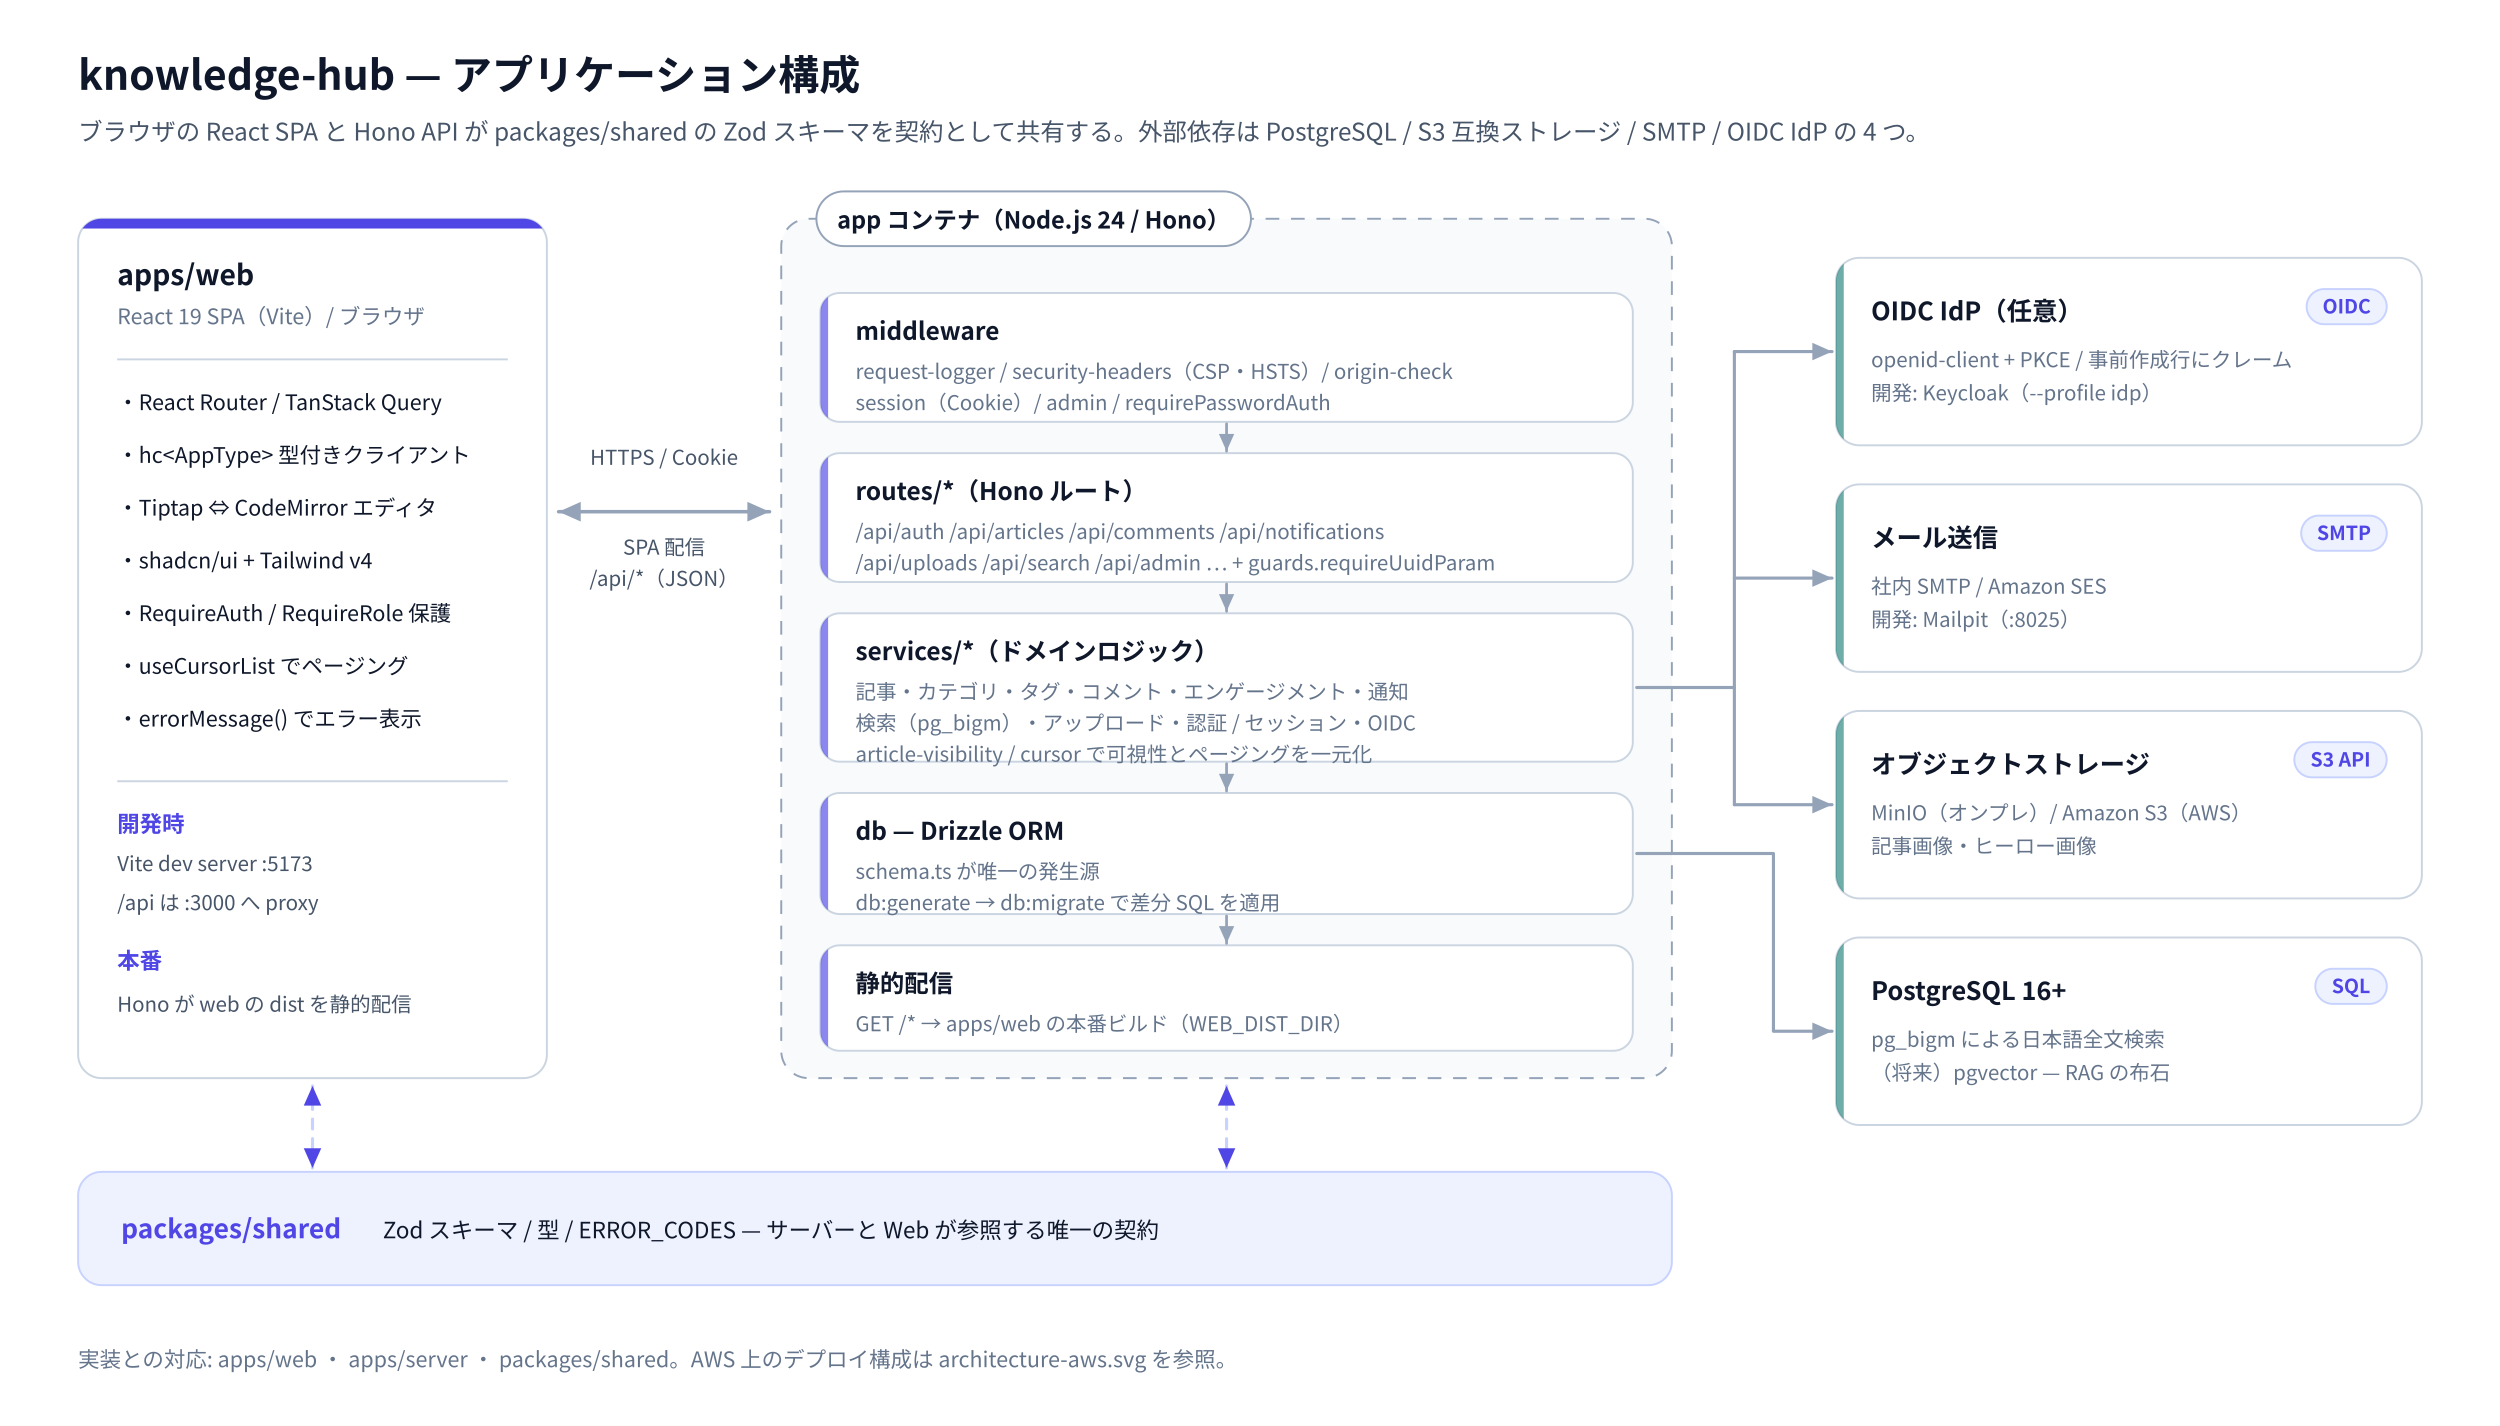
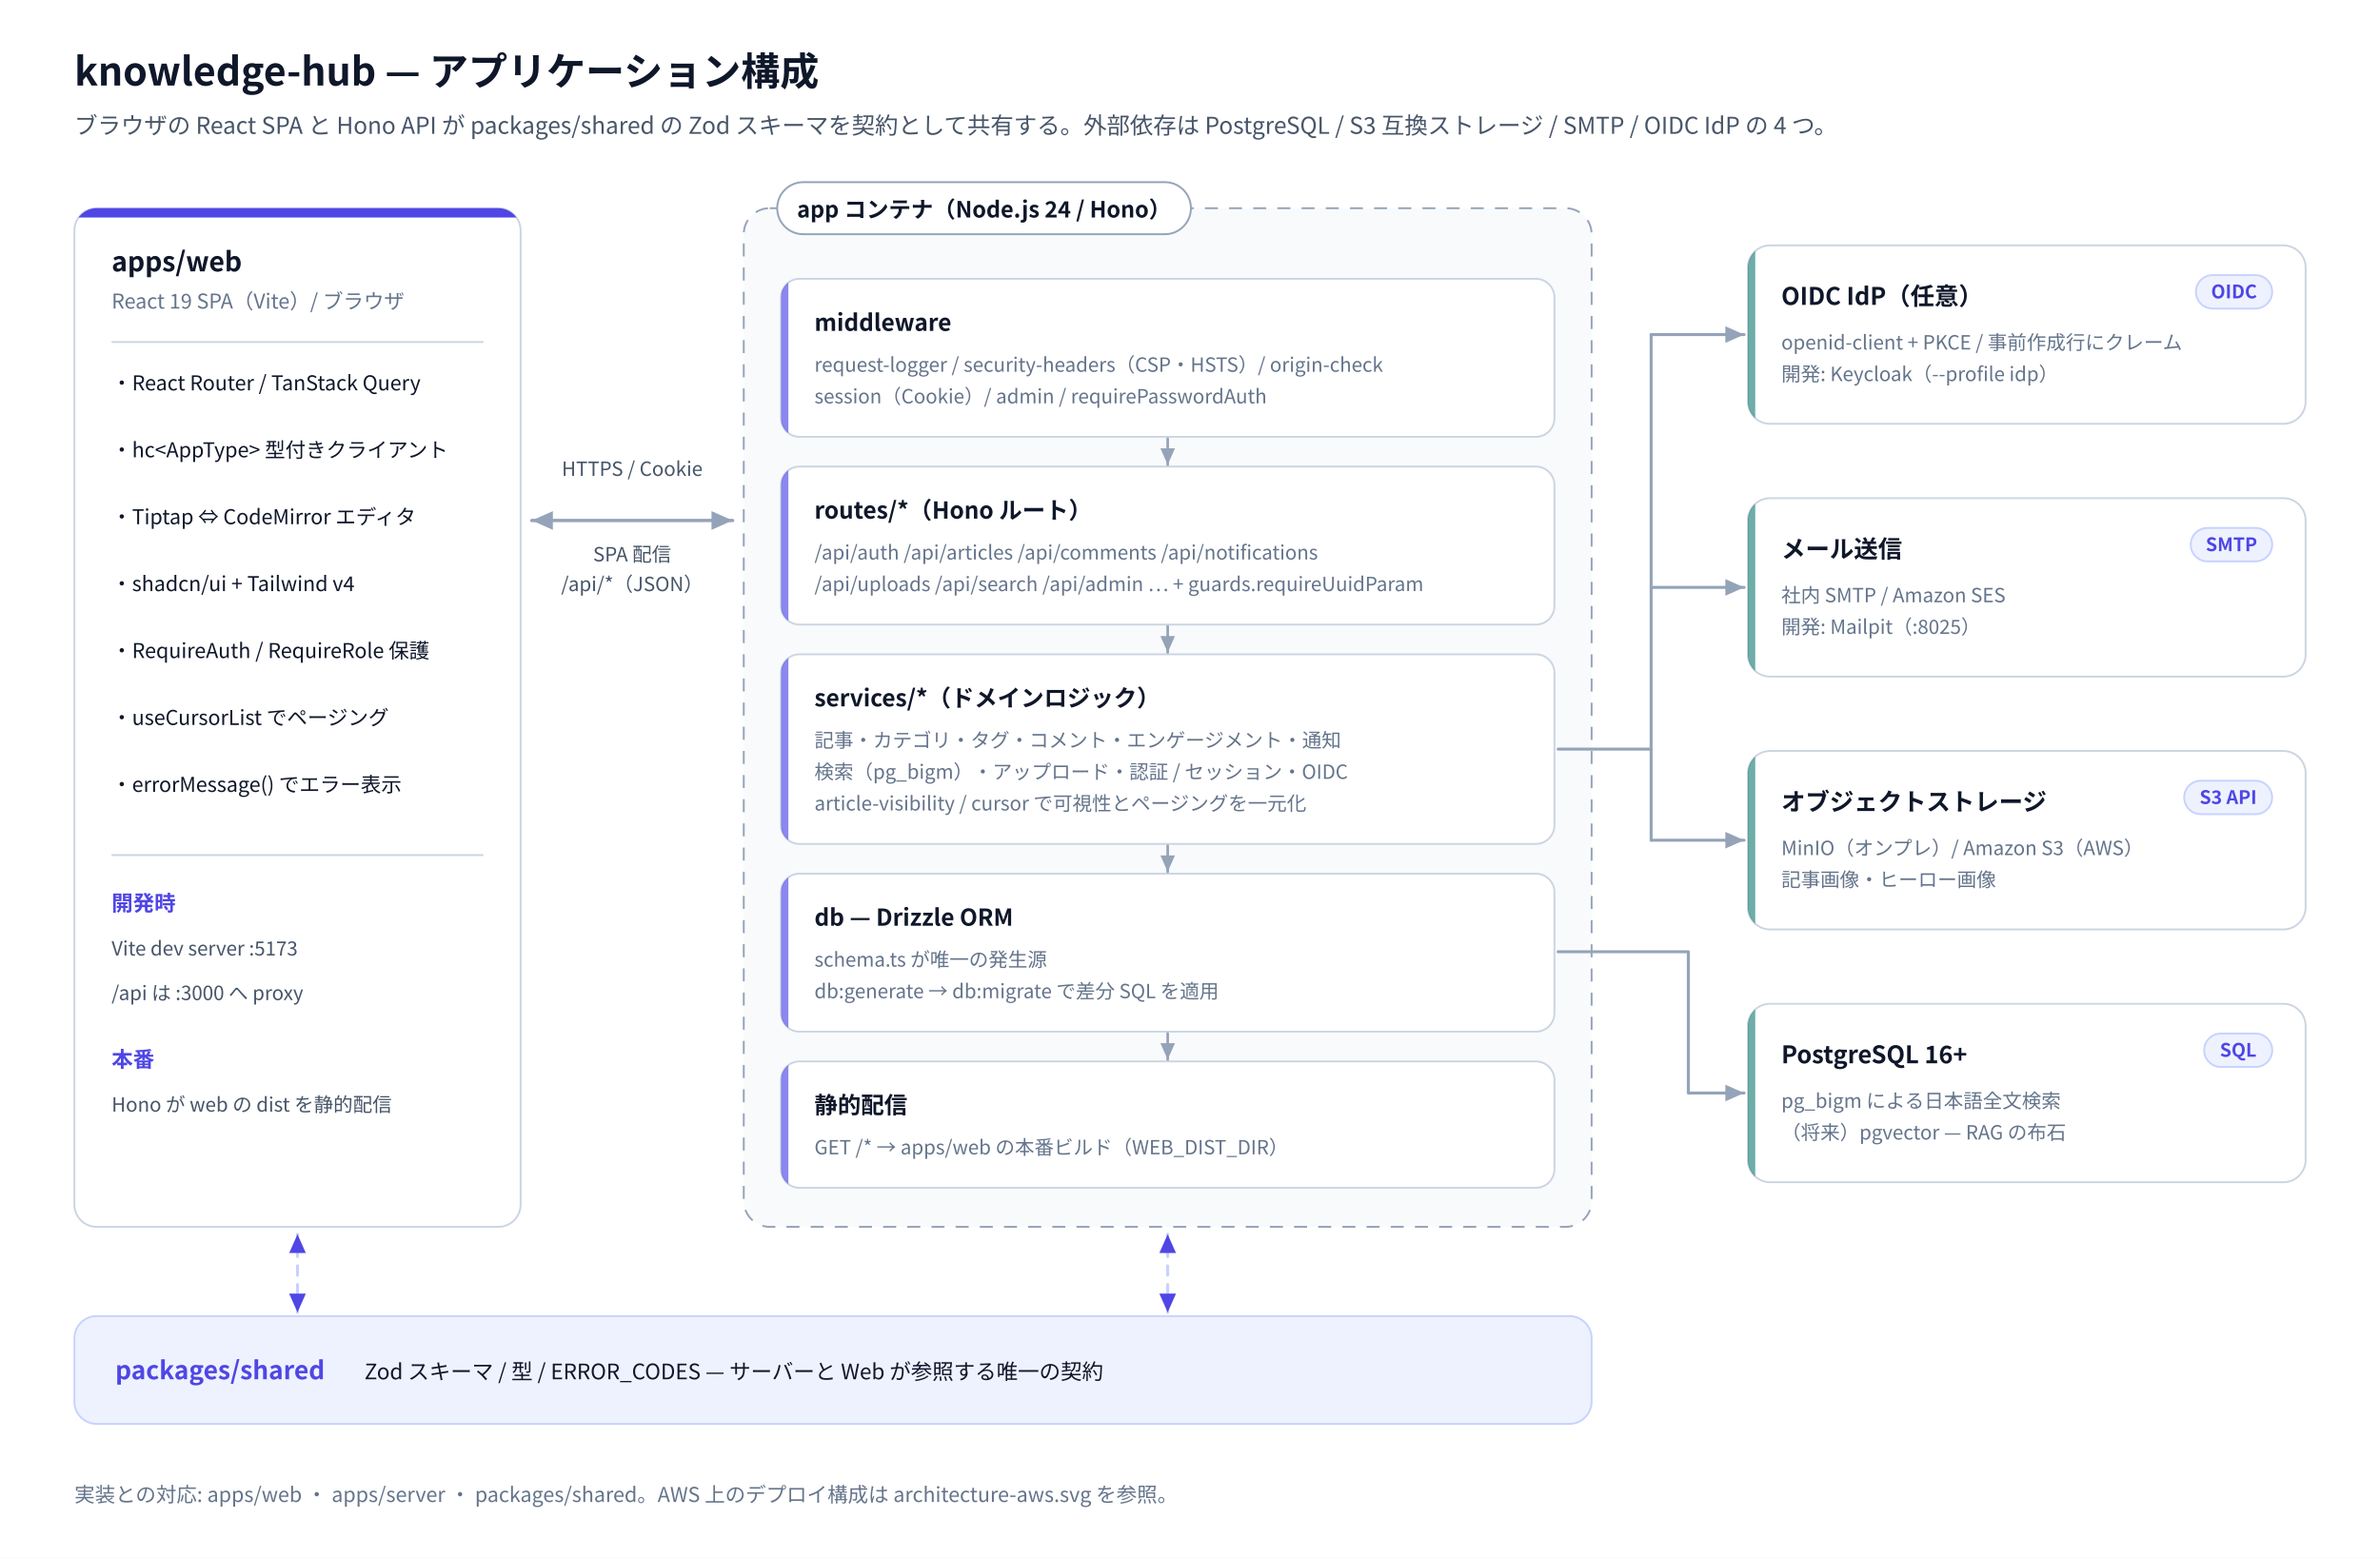
- <svg xmlns="http://www.w3.org/2000/svg" width="1280" height="730" viewBox="0 0 1280 730" font-family="-apple-system, BlinkMacSystemFont, 'Hiragino Sans', 'Noto Sans JP', 'Noto Sans CJK JP', 'Yu Gothic UI', 'Yu Gothic', Meiryo, 'Segoe UI', sans-serif" role="img">
-   <rect width="1280" height="730" fill="#ffffff" />
+ <svg xmlns="http://www.w3.org/2000/svg" width="1280" height="838" viewBox="0 0 1280 838" font-family="-apple-system, BlinkMacSystemFont, 'Hiragino Sans', 'Noto Sans JP', 'Noto Sans CJK JP', 'Yu Gothic UI', 'Yu Gothic', Meiryo, 'Segoe UI', sans-serif" role="img">
+   <rect width="1280" height="838" fill="#ffffff" />
  <defs>
    <marker id="arrow" viewBox="0 0 10 10" refX="9" refY="5" markerWidth="7" markerHeight="7" orient="auto-start-reverse">
      <path d="M0,1 L9,5 L0,9 z" fill="#94a3b8" />
    </marker>
    <marker id="arrowi" viewBox="0 0 10 10" refX="9" refY="5" markerWidth="7" markerHeight="7" orient="auto-start-reverse">
      <path d="M0,1 L9,5 L0,9 z" fill="#4f46e5" />
    </marker>
  </defs>
  <text x="40" y="46" font-size="21" fill="#0f172a" font-weight="700" text-anchor="start">knowledge-hub — アプリケーション構成</text>
  <text x="40" y="72" font-size="12.5" fill="#475569" font-weight="400" text-anchor="start">ブラウザの React SPA と Hono API が packages/shared の Zod スキーマを契約として共有する。外部依存は PostgreSQL / S3 互換ストレージ / SMTP / OIDC IdP の 4 つ。</text>
-   <rect x="40" y="112" width="240" height="440" rx="12" fill="#ffffff" stroke="#cbd5e1" stroke-width="1" />
+   <rect x="40" y="112" width="240" height="548" rx="12" fill="#ffffff" stroke="#cbd5e1" stroke-width="1" />
  <clipPath id="ac1">
-     <rect x="40" y="112" width="240" height="440" rx="12" />
+     <rect x="40" y="112" width="240" height="548" rx="12" />
  </clipPath>
  <rect x="40" y="112" width="240" height="5" fill="#4f46e5" clip-path="url(#ac1)" />
  <text x="60" y="146" font-size="14.5" fill="#0f172a" font-weight="700" text-anchor="start">apps/web</text>
  <text x="60" y="166" font-size="11" fill="#64748b" font-weight="400" text-anchor="start">React 19 SPA（Vite）/ ブラウザ</text>
  <line x1="60" y1="184" x2="260" y2="184" stroke="#cbd5e1" />
  <text x="60" y="210" font-size="11" fill="#0f172a" font-weight="400" text-anchor="start">・React Router / TanStack Query</text>
-   <text x="60" y="237" font-size="11" fill="#0f172a" font-weight="400" text-anchor="start">・hc&lt;AppType&gt; 型付きクライアント</text>
-   <text x="60" y="264" font-size="11" fill="#0f172a" font-weight="400" text-anchor="start">・Tiptap ⇔ CodeMirror エディタ</text>
-   <text x="60" y="291" font-size="11" fill="#0f172a" font-weight="400" text-anchor="start">・shadcn/ui + Tailwind v4</text>
-   <text x="60" y="318" font-size="11" fill="#0f172a" font-weight="400" text-anchor="start">・RequireAuth / RequireRole 保護</text>
-   <text x="60" y="345" font-size="11" fill="#0f172a" font-weight="400" text-anchor="start">・useCursorList でページング</text>
-   <text x="60" y="372" font-size="11" fill="#0f172a" font-weight="400" text-anchor="start">・errorMessage() でエラー表示</text>
-   <line x1="60" y1="400" x2="260" y2="400" stroke="#cbd5e1" />
-   <text x="60" y="426" font-size="11.5" fill="#4f46e5" font-weight="700" text-anchor="start">開発時</text>
-   <text x="60" y="446" font-size="10.5" fill="#475569" font-weight="400" text-anchor="start">Vite dev server :5173</text>
-   <text x="60" y="466" font-size="10.5" fill="#475569" font-weight="400" text-anchor="start">/api は :3000 へ proxy</text>
-   <text x="60" y="496" font-size="11.5" fill="#4f46e5" font-weight="700" text-anchor="start">本番</text>
-   <text x="60" y="518" font-size="10.5" fill="#475569" font-weight="400" text-anchor="start">Hono が web の dist を静的配信</text>
-   <rect x="400" y="112" width="456" height="440" rx="14" fill="#f8fafc" stroke="#94a3b8" stroke-width="1" stroke-dasharray="7 6" />
+   <text x="60" y="246" font-size="11" fill="#0f172a" font-weight="400" text-anchor="start">・hc&lt;AppType&gt; 型付きクライアント</text>
+   <text x="60" y="282" font-size="11" fill="#0f172a" font-weight="400" text-anchor="start">・Tiptap ⇔ CodeMirror エディタ</text>
+   <text x="60" y="318" font-size="11" fill="#0f172a" font-weight="400" text-anchor="start">・shadcn/ui + Tailwind v4</text>
+   <text x="60" y="354" font-size="11" fill="#0f172a" font-weight="400" text-anchor="start">・RequireAuth / RequireRole 保護</text>
+   <text x="60" y="390" font-size="11" fill="#0f172a" font-weight="400" text-anchor="start">・useCursorList でページング</text>
+   <text x="60" y="426" font-size="11" fill="#0f172a" font-weight="400" text-anchor="start">・errorMessage() でエラー表示</text>
+   <line x1="60" y1="460" x2="260" y2="460" stroke="#cbd5e1" />
+   <text x="60" y="490" font-size="11.5" fill="#4f46e5" font-weight="700" text-anchor="start">開発時</text>
+   <text x="60" y="514" font-size="10.5" fill="#475569" font-weight="400" text-anchor="start">Vite dev server :5173</text>
+   <text x="60" y="538" font-size="10.5" fill="#475569" font-weight="400" text-anchor="start">/api は :3000 へ proxy</text>
+   <text x="60" y="574" font-size="11.5" fill="#4f46e5" font-weight="700" text-anchor="start">本番</text>
+   <text x="60" y="598" font-size="10.5" fill="#475569" font-weight="400" text-anchor="start">Hono が web の dist を静的配信</text>
+   <rect x="400" y="112" width="456" height="548" rx="14" fill="#f8fafc" stroke="#94a3b8" stroke-width="1" stroke-dasharray="7 6" />
  <rect x="418" y="98" width="222.5" height="28" rx="14" fill="#ffffff" stroke="#94a3b8" stroke-width="1" />
  <text x="529.24" y="117" font-size="12" fill="#0f172a" font-weight="700" text-anchor="middle">app コンテナ（Node.js 24 / Hono）</text>
-   <rect x="420" y="150" width="416" height="66" rx="10" fill="#ffffff" stroke="#cbd5e1" stroke-width="1" />
+   <rect x="420" y="150" width="416" height="85" rx="10" fill="#ffffff" stroke="#cbd5e1" stroke-width="1" />
  <clipPath id="ac2">
-     <rect x="420" y="150" width="416" height="66" rx="10" />
+     <rect x="420" y="150" width="416" height="85" rx="10" />
  </clipPath>
-   <rect x="420" y="150" width="4" height="66" fill="#4f46e5" clip-path="url(#ac2)" opacity="0.65" />
-   <text x="438" y="174" font-size="12.5" fill="#0f172a" font-weight="700" text-anchor="start">middleware</text>
-   <text x="438" y="194" font-size="10.5" fill="#64748b" font-weight="400" text-anchor="start">request-logger / security-headers（CSP・HSTS）/ origin-check</text>
-   <text x="438" y="210" font-size="10.5" fill="#64748b" font-weight="400" text-anchor="start">session（Cookie）/ admin / requirePasswordAuth</text>
-   <rect x="420" y="232" width="416" height="66" rx="10" fill="#ffffff" stroke="#cbd5e1" stroke-width="1" />
+   <rect x="420" y="150" width="4" height="85" fill="#4f46e5" clip-path="url(#ac2)" opacity="0.65" />
+   <text x="438" y="178" font-size="12.5" fill="#0f172a" font-weight="700" text-anchor="start">middleware</text>
+   <text x="438" y="200" font-size="10.5" fill="#64748b" font-weight="400" text-anchor="start">request-logger / security-headers（CSP・HSTS）/ origin-check</text>
+   <text x="438" y="217" font-size="10.5" fill="#64748b" font-weight="400" text-anchor="start">session（Cookie）/ admin / requirePasswordAuth</text>
+   <rect x="420" y="251" width="416" height="85" rx="10" fill="#ffffff" stroke="#cbd5e1" stroke-width="1" />
  <clipPath id="ac3">
-     <rect x="420" y="232" width="416" height="66" rx="10" />
+     <rect x="420" y="251" width="416" height="85" rx="10" />
  </clipPath>
-   <rect x="420" y="232" width="4" height="66" fill="#4f46e5" clip-path="url(#ac3)" opacity="0.65" />
-   <text x="438" y="256" font-size="12.5" fill="#0f172a" font-weight="700" text-anchor="start">routes/*（Hono ルート）</text>
-   <text x="438" y="276" font-size="10.5" fill="#64748b" font-weight="400" text-anchor="start">/api/auth /api/articles /api/comments /api/notifications</text>
-   <text x="438" y="292" font-size="10.5" fill="#64748b" font-weight="400" text-anchor="start">/api/uploads /api/search /api/admin … + guards.requireUuidParam</text>
-   <rect x="420" y="314" width="416" height="76" rx="10" fill="#ffffff" stroke="#cbd5e1" stroke-width="1" />
+   <rect x="420" y="251" width="4" height="85" fill="#4f46e5" clip-path="url(#ac3)" opacity="0.65" />
+   <text x="438" y="279" font-size="12.5" fill="#0f172a" font-weight="700" text-anchor="start">routes/*（Hono ルート）</text>
+   <text x="438" y="301" font-size="10.5" fill="#64748b" font-weight="400" text-anchor="start">/api/auth /api/articles /api/comments /api/notifications</text>
+   <text x="438" y="318" font-size="10.5" fill="#64748b" font-weight="400" text-anchor="start">/api/uploads /api/search /api/admin … + guards.requireUuidParam</text>
+   <rect x="420" y="352" width="416" height="102" rx="10" fill="#ffffff" stroke="#cbd5e1" stroke-width="1" />
  <clipPath id="ac4">
-     <rect x="420" y="314" width="416" height="76" rx="10" />
+     <rect x="420" y="352" width="416" height="102" rx="10" />
  </clipPath>
-   <rect x="420" y="314" width="4" height="76" fill="#4f46e5" clip-path="url(#ac4)" opacity="0.65" />
-   <text x="438" y="338" font-size="12.5" fill="#0f172a" font-weight="700" text-anchor="start">services/*（ドメインロジック）</text>
-   <text x="438" y="358" font-size="10.5" fill="#64748b" font-weight="400" text-anchor="start">記事・カテゴリ・タグ・コメント・エンゲージメント・通知</text>
-   <text x="438" y="374" font-size="10.5" fill="#64748b" font-weight="400" text-anchor="start">検索（pg_bigm）・アップロード・認証 / セッション・OIDC</text>
-   <text x="438" y="390" font-size="10.5" fill="#64748b" font-weight="400" text-anchor="start">article-visibility / cursor で可視性とページングを一元化</text>
-   <rect x="420" y="406" width="416" height="62" rx="10" fill="#ffffff" stroke="#cbd5e1" stroke-width="1" />
+   <rect x="420" y="352" width="4" height="102" fill="#4f46e5" clip-path="url(#ac4)" opacity="0.65" />
+   <text x="438" y="380" font-size="12.5" fill="#0f172a" font-weight="700" text-anchor="start">services/*（ドメインロジック）</text>
+   <text x="438" y="402" font-size="10.5" fill="#64748b" font-weight="400" text-anchor="start">記事・カテゴリ・タグ・コメント・エンゲージメント・通知</text>
+   <text x="438" y="419" font-size="10.5" fill="#64748b" font-weight="400" text-anchor="start">検索（pg_bigm）・アップロード・認証 / セッション・OIDC</text>
+   <text x="438" y="436" font-size="10.5" fill="#64748b" font-weight="400" text-anchor="start">article-visibility / cursor で可視性とページングを一元化</text>
+   <rect x="420" y="470" width="416" height="85" rx="10" fill="#ffffff" stroke="#cbd5e1" stroke-width="1" />
  <clipPath id="ac5">
-     <rect x="420" y="406" width="416" height="62" rx="10" />
+     <rect x="420" y="470" width="416" height="85" rx="10" />
  </clipPath>
-   <rect x="420" y="406" width="4" height="62" fill="#4f46e5" clip-path="url(#ac5)" opacity="0.65" />
-   <text x="438" y="430" font-size="12.5" fill="#0f172a" font-weight="700" text-anchor="start">db — Drizzle ORM</text>
-   <text x="438" y="450" font-size="10.5" fill="#64748b" font-weight="400" text-anchor="start">schema.ts が唯一の発生源</text>
-   <text x="438" y="466" font-size="10.5" fill="#64748b" font-weight="400" text-anchor="start">db:generate → db:migrate で差分 SQL を適用</text>
-   <rect x="420" y="484" width="416" height="54" rx="10" fill="#ffffff" stroke="#cbd5e1" stroke-width="1" />
+   <rect x="420" y="470" width="4" height="85" fill="#4f46e5" clip-path="url(#ac5)" opacity="0.65" />
+   <text x="438" y="498" font-size="12.5" fill="#0f172a" font-weight="700" text-anchor="start">db — Drizzle ORM</text>
+   <text x="438" y="520" font-size="10.5" fill="#64748b" font-weight="400" text-anchor="start">schema.ts が唯一の発生源</text>
+   <text x="438" y="537" font-size="10.5" fill="#64748b" font-weight="400" text-anchor="start">db:generate → db:migrate で差分 SQL を適用</text>
+   <rect x="420" y="571" width="416" height="68" rx="10" fill="#ffffff" stroke="#cbd5e1" stroke-width="1" />
  <clipPath id="ac6">
-     <rect x="420" y="484" width="416" height="54" rx="10" />
+     <rect x="420" y="571" width="416" height="68" rx="10" />
  </clipPath>
-   <rect x="420" y="484" width="4" height="54" fill="#4f46e5" clip-path="url(#ac6)" opacity="0.65" />
-   <text x="438" y="508" font-size="12.5" fill="#0f172a" font-weight="700" text-anchor="start">静的配信</text>
-   <text x="438" y="528" font-size="10.5" fill="#64748b" font-weight="400" text-anchor="start">GET /* → apps/web の本番ビルド（WEB_DIST_DIR）</text>
-   <polyline points="628,217 628,231" fill="none" stroke="#94a3b8" stroke-width="1.4" stroke-linecap="round" stroke-linejoin="round" marker-end="url(#arrow)" />
-   <polyline points="628,299 628,313" fill="none" stroke="#94a3b8" stroke-width="1.4" stroke-linecap="round" stroke-linejoin="round" marker-end="url(#arrow)" />
-   <polyline points="628,391 628,405" fill="none" stroke="#94a3b8" stroke-width="1.4" stroke-linecap="round" stroke-linejoin="round" marker-end="url(#arrow)" />
-   <polyline points="628,469 628,483" fill="none" stroke="#94a3b8" stroke-width="1.4" stroke-linecap="round" stroke-linejoin="round" marker-end="url(#arrow)" />
-   <text x="340" y="238" font-size="10.5" fill="#475569" font-weight="400" text-anchor="middle">HTTPS / Cookie</text>
-   <polyline points="286,262 394,262" fill="none" stroke="#94a3b8" stroke-width="1.8" stroke-linecap="round" stroke-linejoin="round" marker-end="url(#arrow)" marker-start="url(#arrow)" />
-   <text x="340" y="284" font-size="10.5" fill="#475569" font-weight="400" text-anchor="middle">SPA 配信</text>
-   <text x="340" y="300" font-size="10.5" fill="#475569" font-weight="400" text-anchor="middle">/api/*（JSON）</text>
+   <rect x="420" y="571" width="4" height="68" fill="#4f46e5" clip-path="url(#ac6)" opacity="0.65" />
+   <text x="438" y="599" font-size="12.5" fill="#0f172a" font-weight="700" text-anchor="start">静的配信</text>
+   <text x="438" y="621" font-size="10.5" fill="#64748b" font-weight="400" text-anchor="start">GET /* → apps/web の本番ビルド（WEB_DIST_DIR）</text>
+   <polyline points="628,236 628,250" fill="none" stroke="#94a3b8" stroke-width="1.4" stroke-linecap="round" stroke-linejoin="round" marker-end="url(#arrow)" />
+   <polyline points="628,337 628,351" fill="none" stroke="#94a3b8" stroke-width="1.4" stroke-linecap="round" stroke-linejoin="round" marker-end="url(#arrow)" />
+   <polyline points="628,455 628,469" fill="none" stroke="#94a3b8" stroke-width="1.4" stroke-linecap="round" stroke-linejoin="round" marker-end="url(#arrow)" />
+   <polyline points="628,556 628,570" fill="none" stroke="#94a3b8" stroke-width="1.4" stroke-linecap="round" stroke-linejoin="round" marker-end="url(#arrow)" />
+   <text x="340" y="256" font-size="10.5" fill="#475569" font-weight="400" text-anchor="middle">HTTPS / Cookie</text>
+   <polyline points="286,280 394,280" fill="none" stroke="#94a3b8" stroke-width="1.8" stroke-linecap="round" stroke-linejoin="round" marker-end="url(#arrow)" marker-start="url(#arrow)" />
+   <text x="340" y="302" font-size="10.5" fill="#475569" font-weight="400" text-anchor="middle">SPA 配信</text>
+   <text x="340" y="318" font-size="10.5" fill="#475569" font-weight="400" text-anchor="middle">/api/*（JSON）</text>
  <rect x="940" y="132" width="300" height="96" rx="12" fill="#ffffff" stroke="#cbd5e1" stroke-width="1" />
  <clipPath id="ac7">
    <rect x="940" y="132" width="300" height="96" rx="12" />
  </clipPath>
  <rect x="940" y="132" width="4" height="96" fill="#0f766e" clip-path="url(#ac7)" opacity="0.6" />
  <text x="958" y="164" font-size="13" fill="#0f172a" font-weight="700" text-anchor="start">OIDC IdP（任意）</text>
  <rect x="1181" y="148" width="41" height="18" rx="9" fill="#eef2ff" stroke="#c7d2fe" stroke-width="1" />
  <text x="1201.5" y="160.5" font-size="10" fill="#4f46e5" font-weight="600" text-anchor="middle">OIDC</text>
  <text x="958" y="188" font-size="10.5" fill="#64748b" font-weight="400" text-anchor="start">openid-client + PKCE / 事前作成行にクレーム</text>
  <text x="958" y="205" font-size="10.5" fill="#64748b" font-weight="400" text-anchor="start">開発: Keycloak（--profile idp）</text>
-   <rect x="940" y="248" width="300" height="96" rx="12" fill="#ffffff" stroke="#cbd5e1" stroke-width="1" />
+   <rect x="940" y="268" width="300" height="96" rx="12" fill="#ffffff" stroke="#cbd5e1" stroke-width="1" />
  <clipPath id="ac8">
-     <rect x="940" y="248" width="300" height="96" rx="12" />
+     <rect x="940" y="268" width="300" height="96" rx="12" />
  </clipPath>
-   <rect x="940" y="248" width="4" height="96" fill="#0f766e" clip-path="url(#ac8)" opacity="0.6" />
-   <text x="958" y="280" font-size="13" fill="#0f172a" font-weight="700" text-anchor="start">メール送信</text>
-   <rect x="1178.22" y="264" width="43.8" height="18" rx="9" fill="#eef2ff" stroke="#c7d2fe" stroke-width="1" />
-   <text x="1200.11" y="276.5" font-size="10" fill="#4f46e5" font-weight="600" text-anchor="middle">SMTP</text>
-   <text x="958" y="304" font-size="10.5" fill="#64748b" font-weight="400" text-anchor="start">社内 SMTP / Amazon SES</text>
-   <text x="958" y="321" font-size="10.5" fill="#64748b" font-weight="400" text-anchor="start">開発: Mailpit（:8025）</text>
-   <rect x="940" y="364" width="300" height="96" rx="12" fill="#ffffff" stroke="#cbd5e1" stroke-width="1" />
+   <rect x="940" y="268" width="4" height="96" fill="#0f766e" clip-path="url(#ac8)" opacity="0.6" />
+   <text x="958" y="300" font-size="13" fill="#0f172a" font-weight="700" text-anchor="start">メール送信</text>
+   <rect x="1178.22" y="284" width="43.8" height="18" rx="9" fill="#eef2ff" stroke="#c7d2fe" stroke-width="1" />
+   <text x="1200.11" y="296.5" font-size="10" fill="#4f46e5" font-weight="600" text-anchor="middle">SMTP</text>
+   <text x="958" y="324" font-size="10.5" fill="#64748b" font-weight="400" text-anchor="start">社内 SMTP / Amazon SES</text>
+   <text x="958" y="341" font-size="10.5" fill="#64748b" font-weight="400" text-anchor="start">開発: Mailpit（:8025）</text>
+   <rect x="940" y="404" width="300" height="96" rx="12" fill="#ffffff" stroke="#cbd5e1" stroke-width="1" />
  <clipPath id="ac9">
-     <rect x="940" y="364" width="300" height="96" rx="12" />
+     <rect x="940" y="404" width="300" height="96" rx="12" />
  </clipPath>
-   <rect x="940" y="364" width="4" height="96" fill="#0f766e" clip-path="url(#ac9)" opacity="0.6" />
-   <text x="958" y="396" font-size="13" fill="#0f172a" font-weight="700" text-anchor="start">オブジェクトストレージ</text>
-   <rect x="1174.69" y="380" width="47.3" height="18" rx="9" fill="#eef2ff" stroke="#c7d2fe" stroke-width="1" />
-   <text x="1198.345" y="392.5" font-size="10" fill="#4f46e5" font-weight="600" text-anchor="middle">S3 API</text>
-   <text x="958" y="420" font-size="10.5" fill="#64748b" font-weight="400" text-anchor="start">MinIO（オンプレ）/ Amazon S3（AWS）</text>
-   <text x="958" y="437" font-size="10.5" fill="#64748b" font-weight="400" text-anchor="start">記事画像・ヒーロー画像</text>
-   <rect x="940" y="480" width="300" height="96" rx="12" fill="#ffffff" stroke="#cbd5e1" stroke-width="1" />
+   <rect x="940" y="404" width="4" height="96" fill="#0f766e" clip-path="url(#ac9)" opacity="0.6" />
+   <text x="958" y="436" font-size="13" fill="#0f172a" font-weight="700" text-anchor="start">オブジェクトストレージ</text>
+   <rect x="1174.69" y="420" width="47.3" height="18" rx="9" fill="#eef2ff" stroke="#c7d2fe" stroke-width="1" />
+   <text x="1198.345" y="432.5" font-size="10" fill="#4f46e5" font-weight="600" text-anchor="middle">S3 API</text>
+   <text x="958" y="460" font-size="10.5" fill="#64748b" font-weight="400" text-anchor="start">MinIO（オンプレ）/ Amazon S3（AWS）</text>
+   <text x="958" y="477" font-size="10.5" fill="#64748b" font-weight="400" text-anchor="start">記事画像・ヒーロー画像</text>
+   <rect x="940" y="540" width="300" height="96" rx="12" fill="#ffffff" stroke="#cbd5e1" stroke-width="1" />
  <clipPath id="ac10">
-     <rect x="940" y="480" width="300" height="96" rx="12" />
+     <rect x="940" y="540" width="300" height="96" rx="12" />
  </clipPath>
-   <rect x="940" y="480" width="4" height="96" fill="#0f766e" clip-path="url(#ac10)" opacity="0.6" />
-   <text x="958" y="512" font-size="13" fill="#0f172a" font-weight="700" text-anchor="start">PostgreSQL 16+</text>
-   <rect x="1185.44" y="496" width="36.6" height="18" rx="9" fill="#eef2ff" stroke="#c7d2fe" stroke-width="1" />
-   <text x="1203.72" y="508.5" font-size="10" fill="#4f46e5" font-weight="600" text-anchor="middle">SQL</text>
-   <text x="958" y="536" font-size="10.5" fill="#64748b" font-weight="400" text-anchor="start">pg_bigm による日本語全文検索</text>
-   <text x="958" y="553" font-size="10.5" fill="#64748b" font-weight="400" text-anchor="start">（将来）pgvector — RAG の布石</text>
-   <polyline points="838,352 888,352" fill="none" stroke="#94a3b8" stroke-width="1.6" stroke-linecap="round" />
-   <polyline points="888,180 888,412" fill="none" stroke="#94a3b8" stroke-width="1.6" stroke-linecap="round" />
+   <rect x="940" y="540" width="4" height="96" fill="#0f766e" clip-path="url(#ac10)" opacity="0.6" />
+   <text x="958" y="572" font-size="13" fill="#0f172a" font-weight="700" text-anchor="start">PostgreSQL 16+</text>
+   <rect x="1185.44" y="556" width="36.6" height="18" rx="9" fill="#eef2ff" stroke="#c7d2fe" stroke-width="1" />
+   <text x="1203.72" y="568.5" font-size="10" fill="#4f46e5" font-weight="600" text-anchor="middle">SQL</text>
+   <text x="958" y="596" font-size="10.5" fill="#64748b" font-weight="400" text-anchor="start">pg_bigm による日本語全文検索</text>
+   <text x="958" y="613" font-size="10.5" fill="#64748b" font-weight="400" text-anchor="start">（将来）pgvector — RAG の布石</text>
+   <polyline points="838,403 888,403" fill="none" stroke="#94a3b8" stroke-width="1.6" stroke-linecap="round" />
+   <polyline points="888,180 888,452" fill="none" stroke="#94a3b8" stroke-width="1.6" stroke-linecap="round" />
  <polyline points="888,180 938,180" fill="none" stroke="#94a3b8" stroke-width="1.6" stroke-linecap="round" stroke-linejoin="round" marker-end="url(#arrow)" />
-   <polyline points="888,296 938,296" fill="none" stroke="#94a3b8" stroke-width="1.6" stroke-linecap="round" stroke-linejoin="round" marker-end="url(#arrow)" />
-   <polyline points="888,412 938,412" fill="none" stroke="#94a3b8" stroke-width="1.6" stroke-linecap="round" stroke-linejoin="round" marker-end="url(#arrow)" />
-   <polyline points="838,437 908,437 908,528 938,528" fill="none" stroke="#94a3b8" stroke-width="1.6" stroke-linecap="round" stroke-linejoin="round" marker-end="url(#arrow)" />
-   <rect x="40" y="600" width="816" height="58" rx="12" fill="#eef2ff" stroke="#c7d2fe" stroke-width="1" />
-   <text x="62" y="634" font-size="13.5" fill="#4f46e5" font-weight="700" text-anchor="start">packages/shared</text>
-   <text x="196" y="634" font-size="11.5" fill="#0f172a" font-weight="400" text-anchor="start">Zod スキーマ / 型 / ERROR_CODES — サーバーと Web が参照する唯一の契約</text>
-   <polyline points="160,598 160,556" fill="none" stroke="#c7d2fe" stroke-width="1.6" stroke-linecap="round" stroke-linejoin="round" stroke-dasharray="5 5" marker-end="url(#arrowi)" marker-start="url(#arrowi)" />
-   <polyline points="628,598 628,556" fill="none" stroke="#c7d2fe" stroke-width="1.6" stroke-linecap="round" stroke-linejoin="round" stroke-dasharray="5 5" marker-end="url(#arrowi)" marker-start="url(#arrowi)" />
-   <text x="40" y="700" font-size="11" fill="#64748b" font-weight="400" text-anchor="start">実装との対応: apps/web ・ apps/server ・ packages/shared。AWS 上のデプロイ構成は architecture-aws.svg を参照。</text>
+   <polyline points="888,316 938,316" fill="none" stroke="#94a3b8" stroke-width="1.6" stroke-linecap="round" stroke-linejoin="round" marker-end="url(#arrow)" />
+   <polyline points="888,452 938,452" fill="none" stroke="#94a3b8" stroke-width="1.6" stroke-linecap="round" stroke-linejoin="round" marker-end="url(#arrow)" />
+   <polyline points="838,512 908,512 908,588 938,588" fill="none" stroke="#94a3b8" stroke-width="1.6" stroke-linecap="round" stroke-linejoin="round" marker-end="url(#arrow)" />
+   <rect x="40" y="708" width="816" height="58" rx="12" fill="#eef2ff" stroke="#c7d2fe" stroke-width="1" />
+   <text x="62" y="742" font-size="13.5" fill="#4f46e5" font-weight="700" text-anchor="start">packages/shared</text>
+   <text x="196" y="742" font-size="11.5" fill="#0f172a" font-weight="400" text-anchor="start">Zod スキーマ / 型 / ERROR_CODES — サーバーと Web が参照する唯一の契約</text>
+   <polyline points="160,706 160,664" fill="none" stroke="#c7d2fe" stroke-width="1.6" stroke-linecap="round" stroke-linejoin="round" stroke-dasharray="5 5" marker-end="url(#arrowi)" marker-start="url(#arrowi)" />
+   <polyline points="628,706 628,664" fill="none" stroke="#c7d2fe" stroke-width="1.6" stroke-linecap="round" stroke-linejoin="round" stroke-dasharray="5 5" marker-end="url(#arrowi)" marker-start="url(#arrowi)" />
+   <text x="40" y="808" font-size="11" fill="#64748b" font-weight="400" text-anchor="start">実装との対応: apps/web ・ apps/server ・ packages/shared。AWS 上のデプロイ構成は architecture-aws.svg を参照。</text>
</svg>
